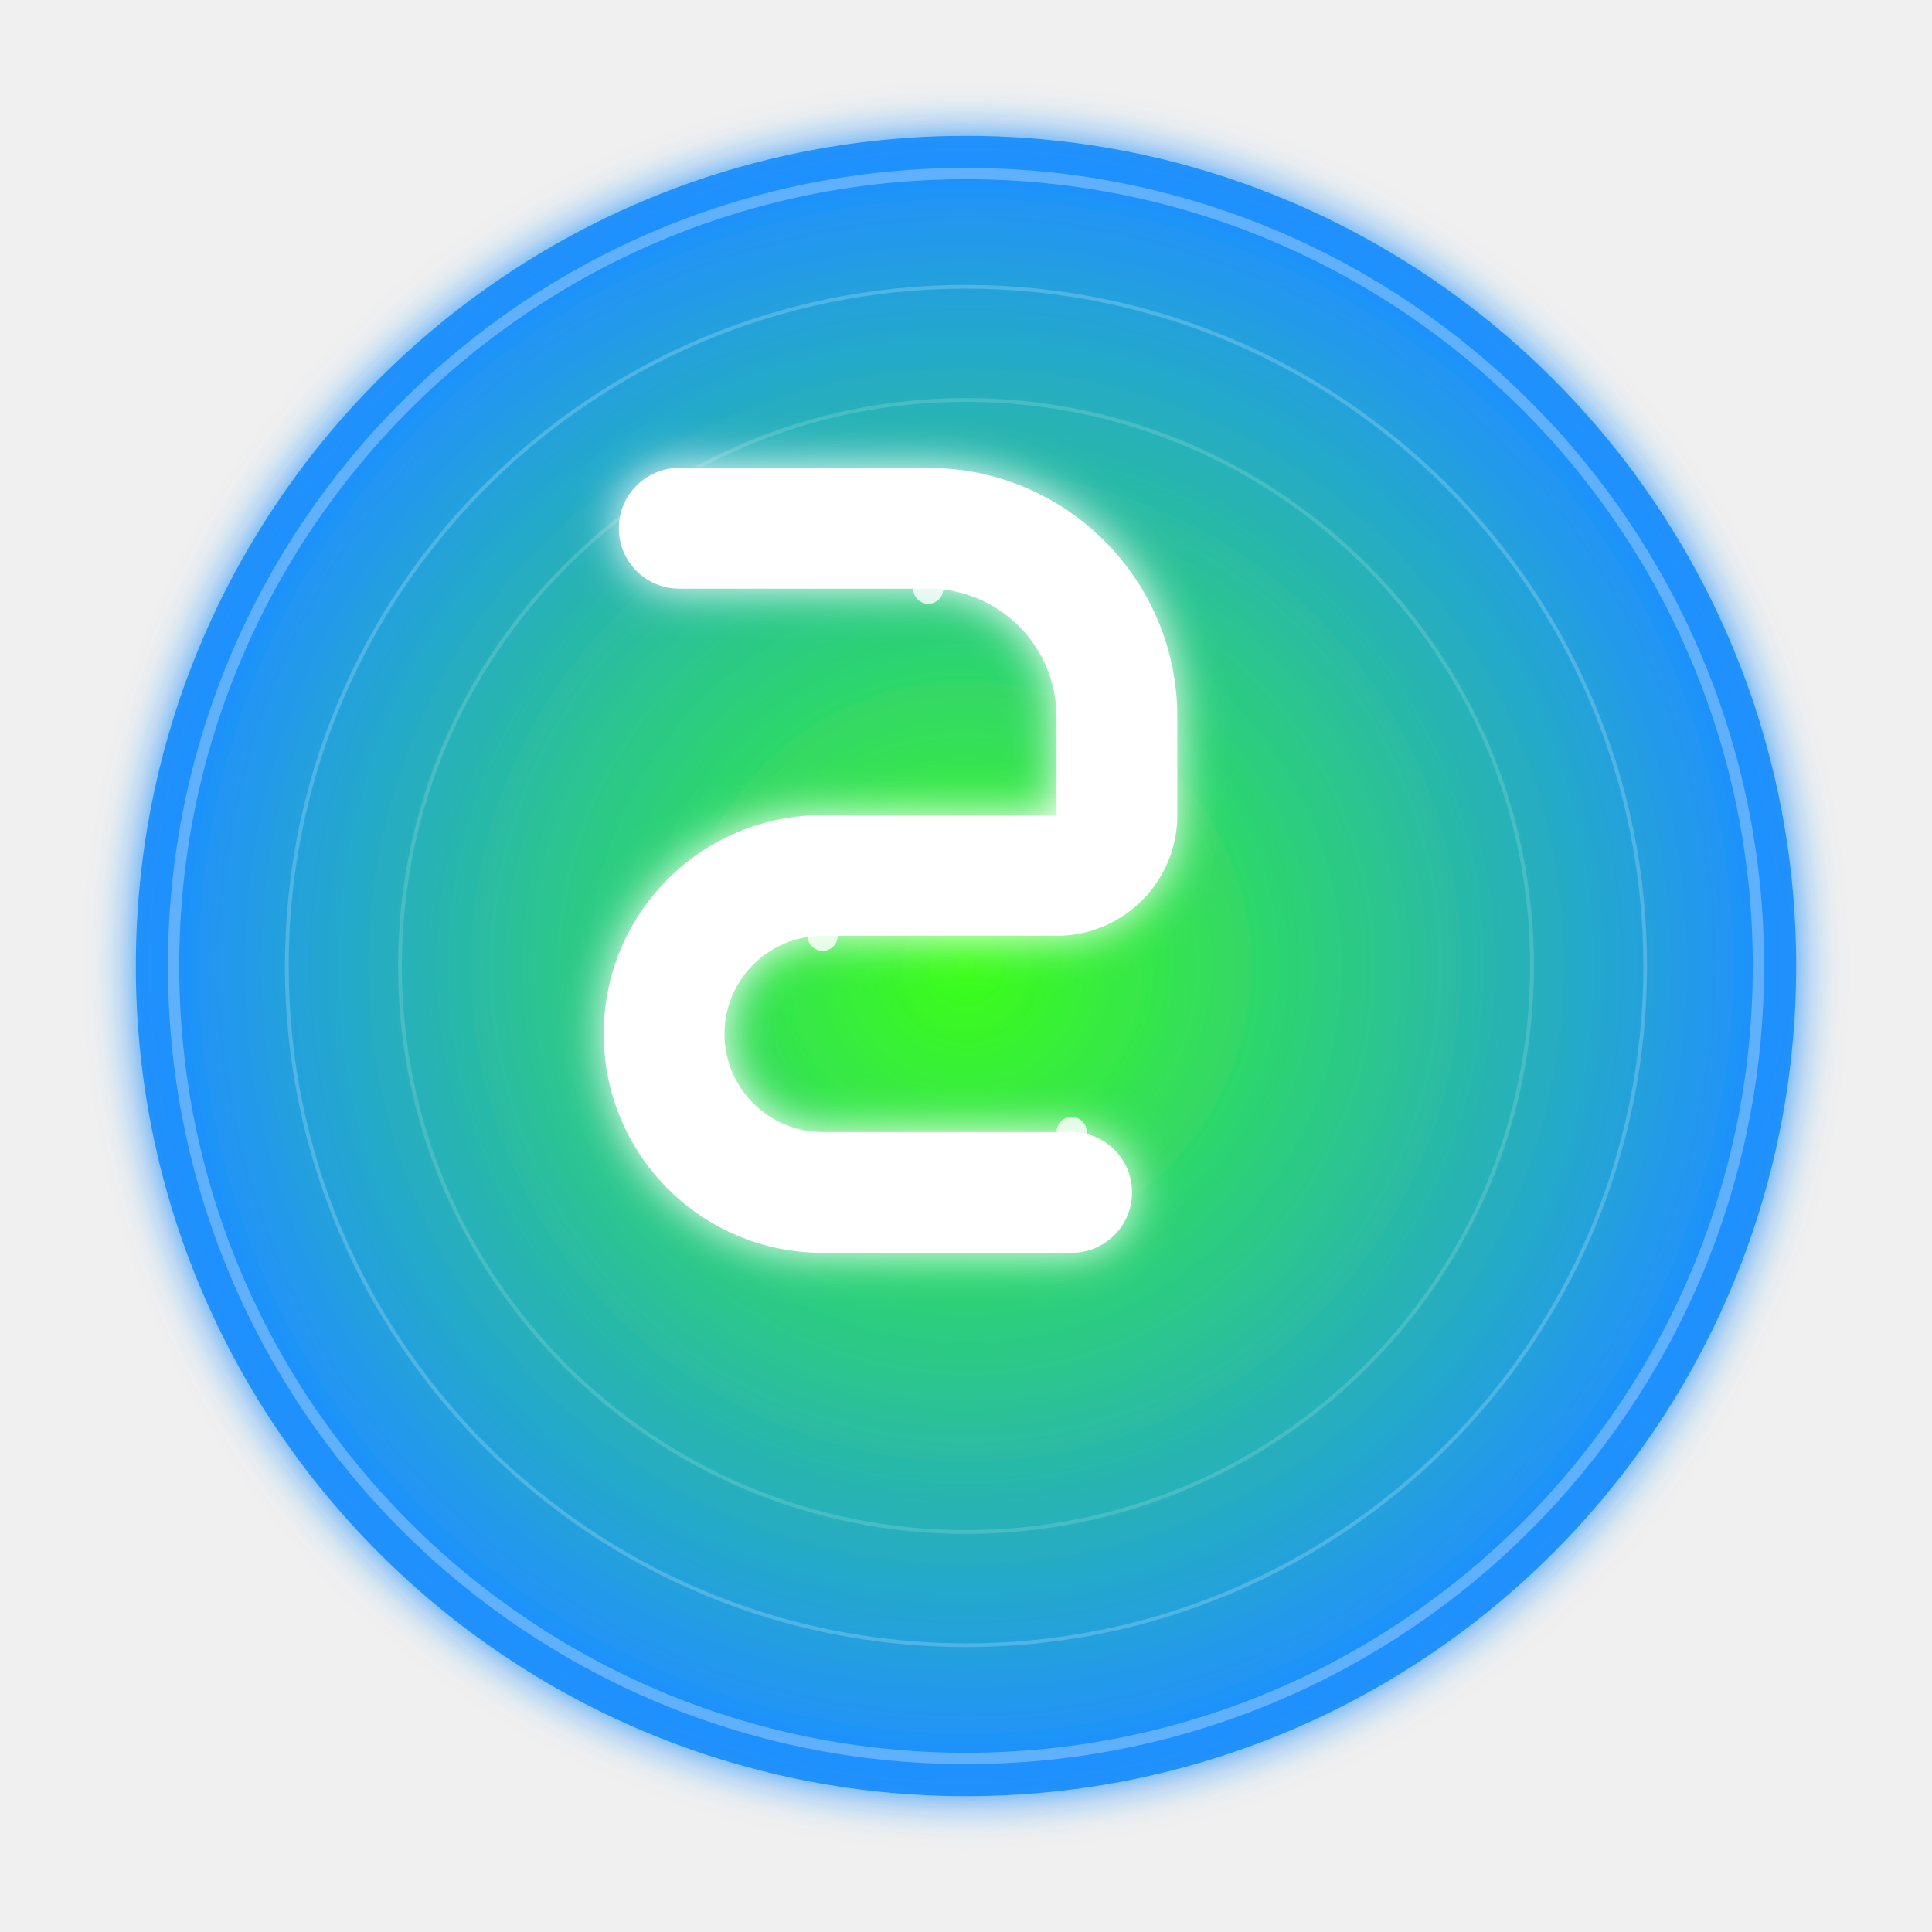
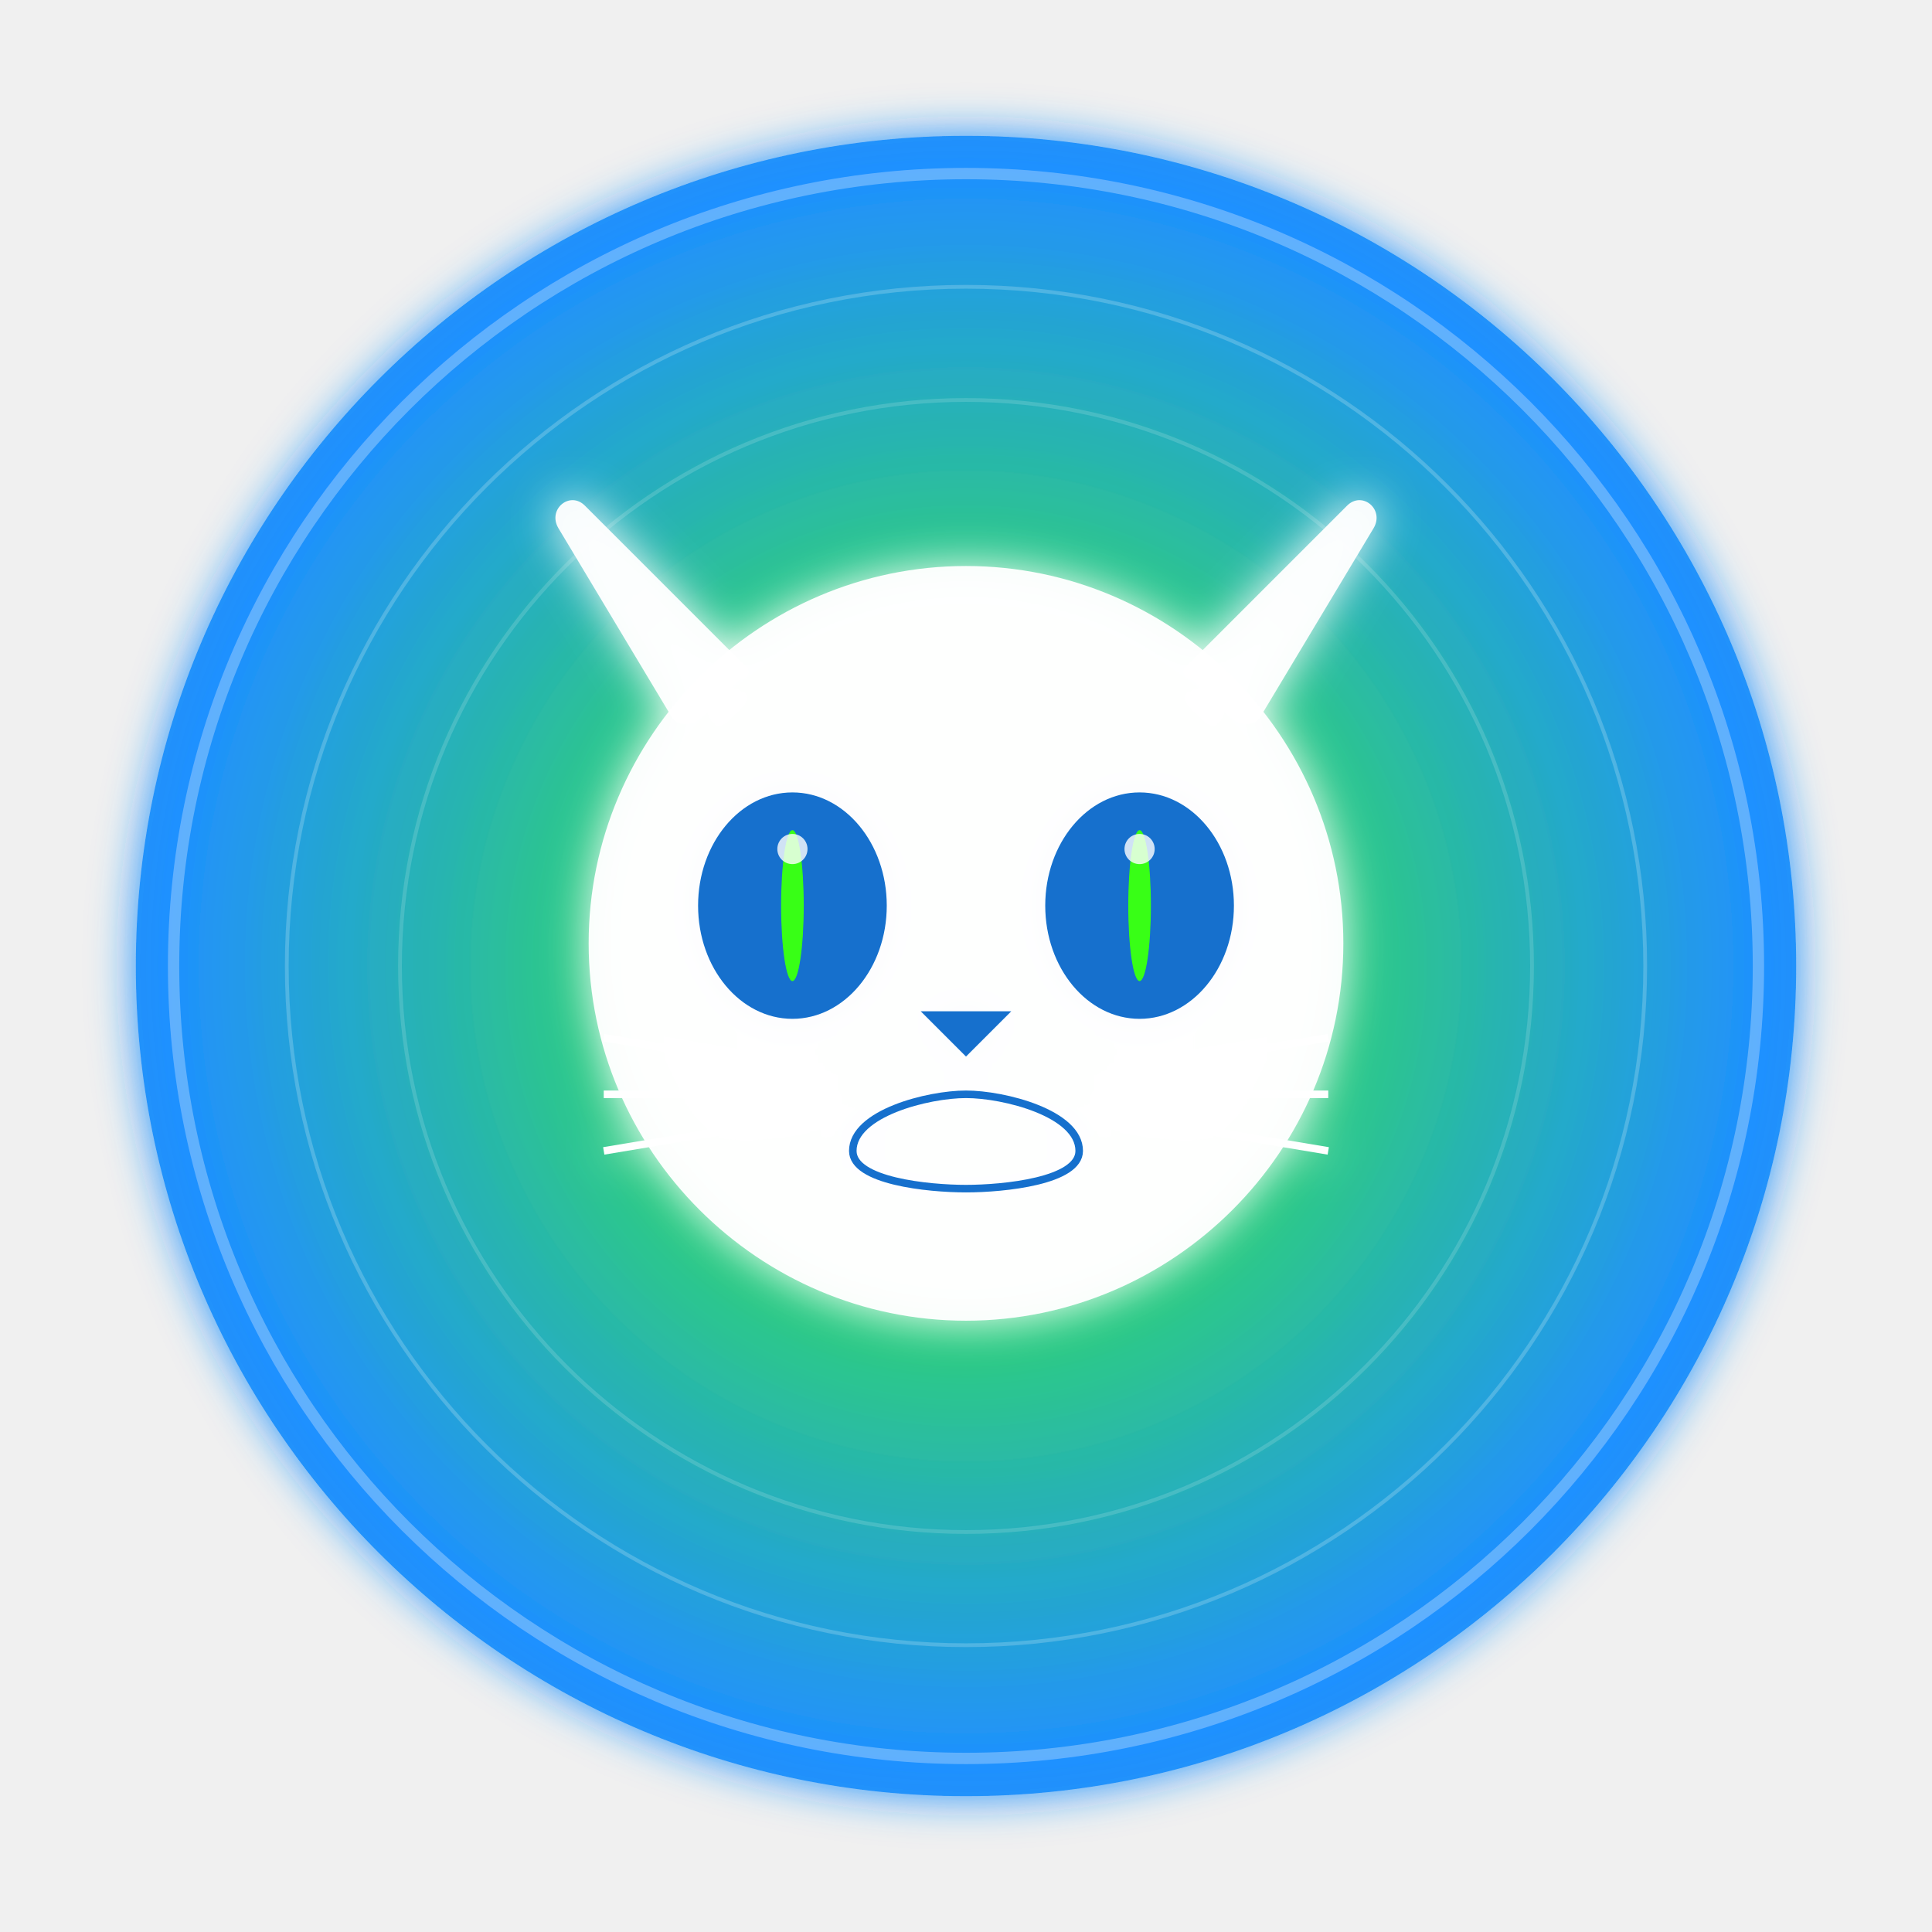
<svg xmlns="http://www.w3.org/2000/svg" width="512" height="512" viewBox="0 0 512 512" fill="none">
  <defs>
-     <linearGradient id="primaryGradient" x1="0%" y1="0%" x2="100%" y2="100%">
-       <stop offset="0%" stop-color="#1E90FF" />
-       <stop offset="100%" stop-color="#39FF14" />
-     </linearGradient>
    <radialGradient id="tokenGradient" cx="50%" cy="50%" r="70%" fx="50%" fy="50%">
      <stop offset="0%" stop-color="#39FF14" stop-opacity="0.9" />
      <stop offset="70%" stop-color="#1E90FF" stop-opacity="0.95" />
      <stop offset="100%" stop-color="#1270CD" stop-opacity="1" />
    </radialGradient>
    <filter id="glow" x="-20%" y="-20%" width="140%" height="140%">
      <feGaussianBlur stdDeviation="6" result="blur" />
      <feComposite in="SourceGraphic" in2="blur" operator="over" />
    </filter>
  </defs>
  <circle cx="256" cy="256" r="220" fill="url(#tokenGradient)" filter="url(#glow)" />
  <circle cx="256" cy="256" r="210" stroke="white" stroke-width="3" stroke-opacity="0.3" fill="none" />
-   <path d="M312 190C312 153.549 282.451 124 246 124H180C171.163 124 164 131.163 164 140C164 148.837 171.163 156 180 156H246C264.778 156 280 171.222 280 190V216H218C185.944 216 160 241.944 160 274C160 306.056 185.944 332 218 332H284C292.837 332 300 324.837 300 316C300 307.163 292.837 300 284 300H218C203.641 300 192 288.359 192 274C192 259.641 203.641 248 218 248H280C297.673 248 312 233.673 312 216V190Z" fill="white" filter="url(#glow)" />
+   <g filter="url(#glow)">
+     <path d="M256 350c-55 0-100-45-100-100c0-55 45-100 100-100c55 0 100 45 100 100c0 55-45 100-100 100z" fill="white" fill-opacity="0.95" />
+     <path d="M178 190l-30-50c-3-5 3-10 7-6l43 43c1 1 0 3-2 3l-10 10c-3 3-7 2-8 0z" fill="white" fill-opacity="0.95" />
+     <path d="M334 190l30-50c3-5-3-10-7-6l-43 43c-1 1 0 3 2 3l10 10c3 3 7 2 8 0z" fill="white" fill-opacity="0.95" />
+     <ellipse cx="210" cy="240" rx="25" ry="30" fill="#1270CD" />
+     <ellipse cx="302" cy="240" rx="25" ry="30" fill="#1270CD" />
+     <ellipse cx="210" cy="240" rx="3" ry="20" fill="#39FF14" />
+     <ellipse cx="302" cy="240" rx="3" ry="20" fill="#39FF14" />
+     <path d="M256 280l-12-12h24z" fill="#1270CD" />
+     <path d="M256 290c-10 0-30 5-30 15c0 8 20 10 30 10c10 0 30-2 30-10c0-10-20-15-30-15z" fill="none" stroke="#1270CD" stroke-width="2" />
+     <line x1="160" y1="275" x2="220" y2="285" stroke="white" stroke-width="2" />
+     <line x1="160" y1="290" x2="220" y2="290" stroke="white" stroke-width="2" />
+     <line x1="160" y1="305" x2="220" y2="295" stroke="white" stroke-width="2" />
+     <line x1="352" y1="275" x2="292" y2="285" stroke="white" stroke-width="2" />
+     <line x1="352" y1="290" x2="292" y2="290" stroke="white" stroke-width="2" />
+     <line x1="352" y1="305" x2="292" y2="295" stroke="white" stroke-width="2" />
+   </g>
  <circle cx="256" cy="256" r="180" stroke="white" stroke-width="1" stroke-opacity="0.2" fill="none" />
  <circle cx="256" cy="256" r="150" stroke="white" stroke-width="1" stroke-opacity="0.15" fill="none" />
-   <circle cx="180" cy="140" r="4" fill="white" fill-opacity="0.8" />
-   <circle cx="246" cy="156" r="4" fill="white" fill-opacity="0.8" />
-   <circle cx="218" cy="248" r="4" fill="white" fill-opacity="0.8" />
-   <circle cx="284" cy="300" r="4" fill="white" fill-opacity="0.8" />
+   <circle cx="210" cy="225" r="4" fill="white" fill-opacity="0.8" />
+   <circle cx="302" cy="225" r="4" fill="white" fill-opacity="0.8" />
</svg>
